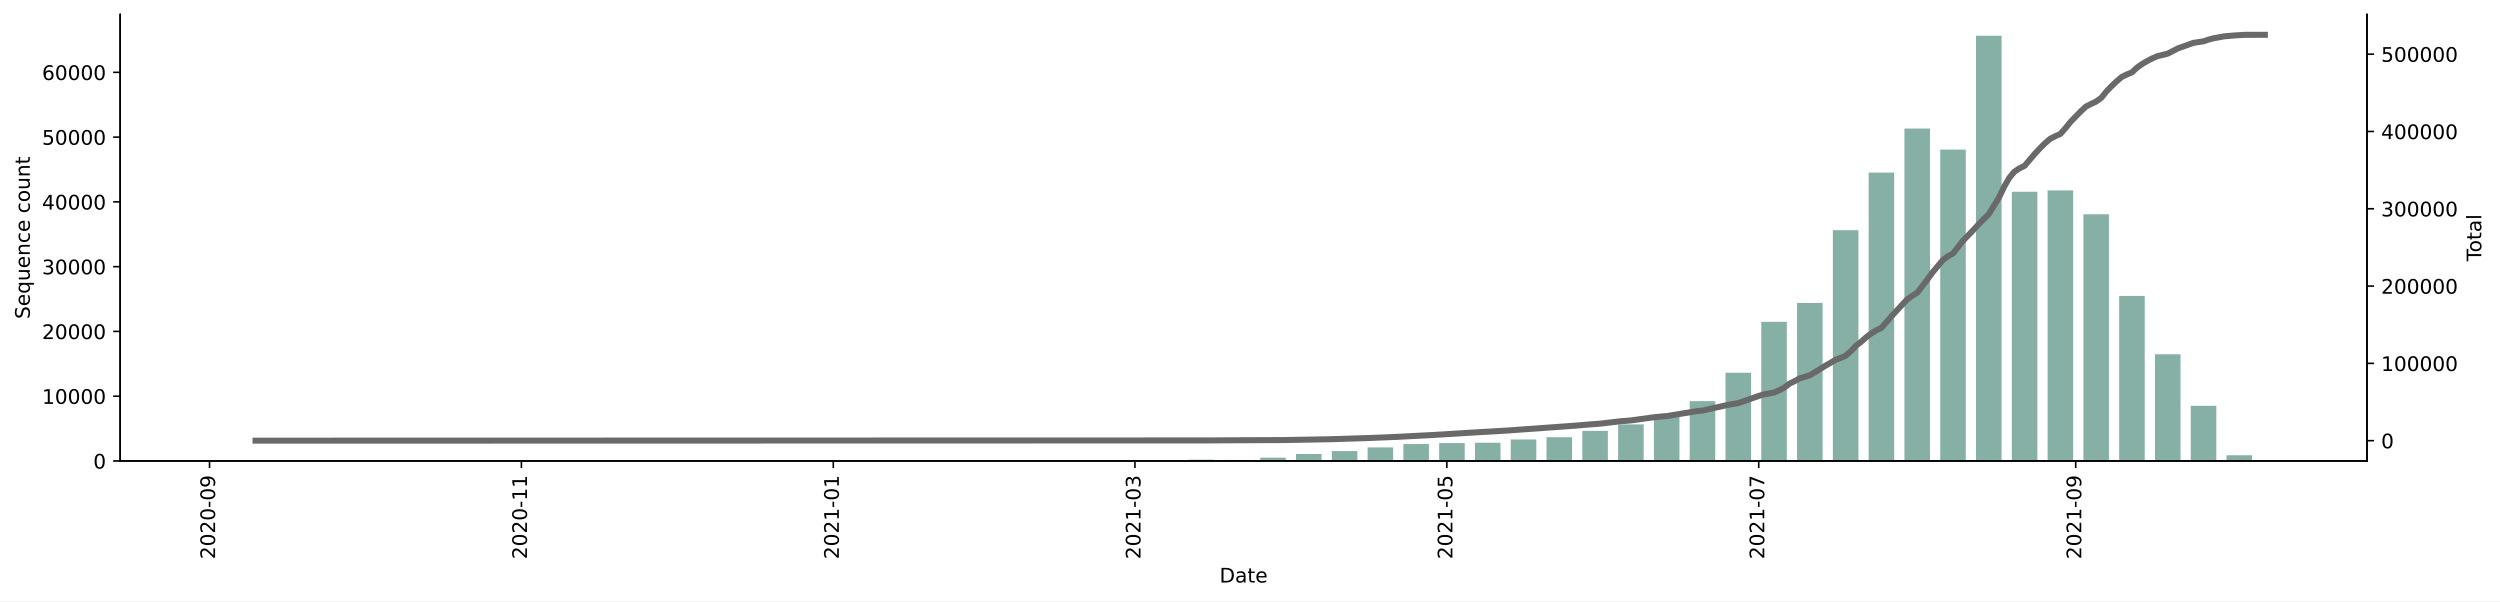
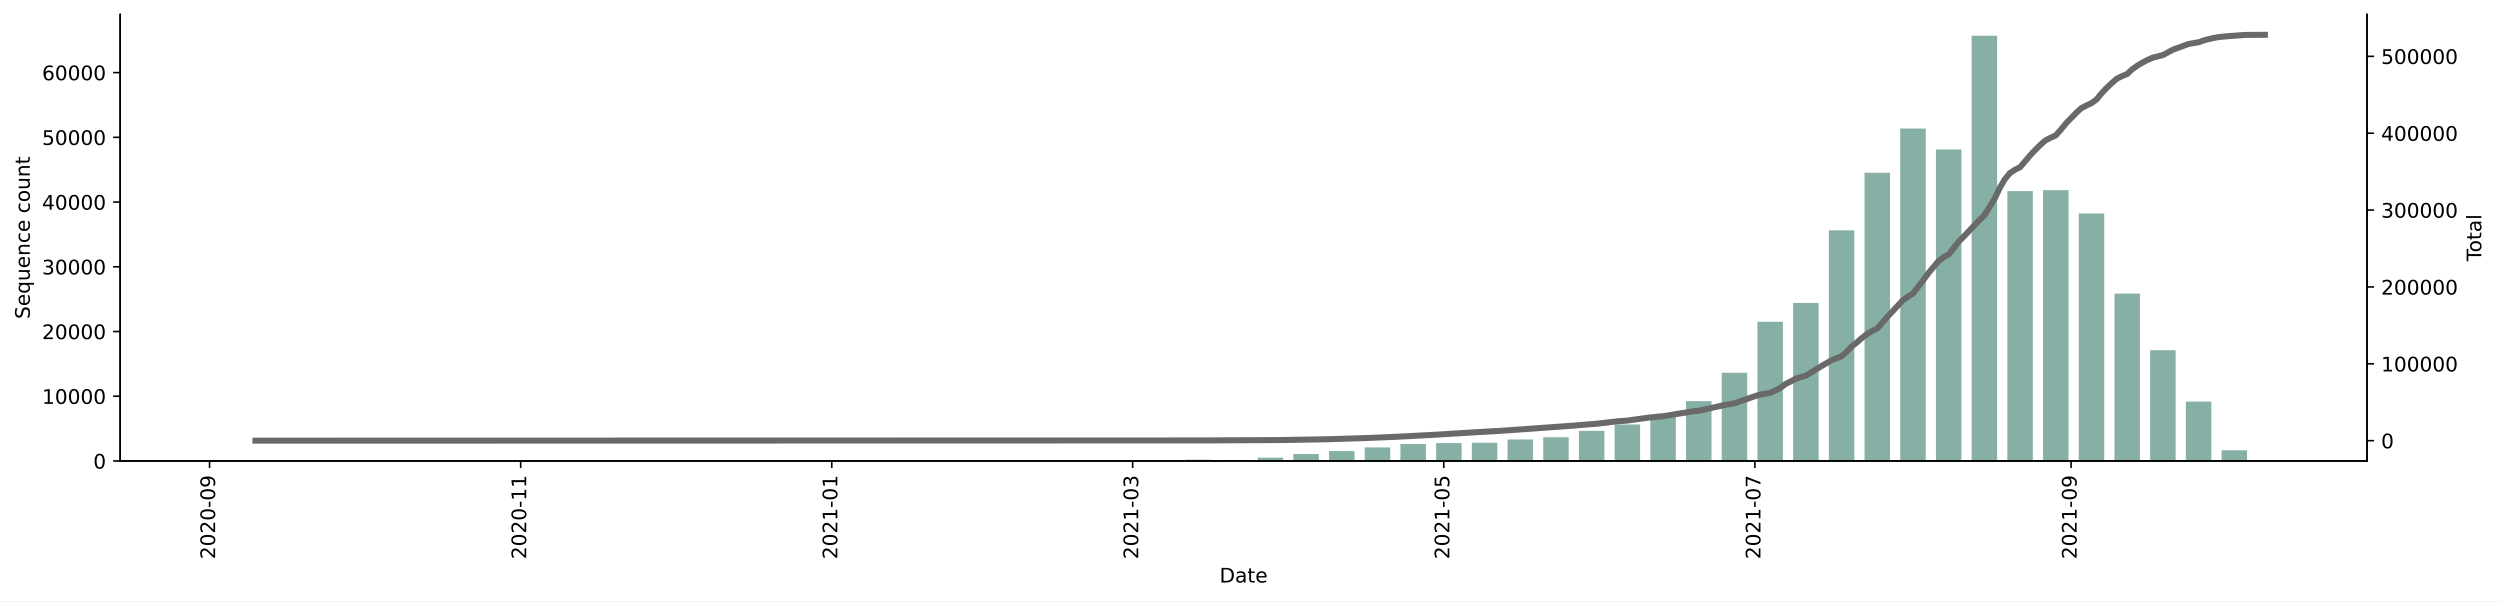
<svg xmlns="http://www.w3.org/2000/svg" xmlns:xlink="http://www.w3.org/1999/xlink" height="298.621pt" version="1.1" viewBox="0 0 1241.744 298.621" width="1241.744pt">
  <defs>
    <style type="text/css">*{stroke-linecap:butt;stroke-linejoin:round;}</style>
  </defs>
  <g id="figure_1">
    <g id="patch_1">
      <path d="M 0 298.621  L 1241.744 298.621  L 1241.744 0  L 0 0  z " style="fill:#ffffff;" />
    </g>
    <g id="axes_1">
      <g id="patch_2">
        <path d="M 59.691 228.96  L 1175.691 228.96  L 1175.691 7.2  L 59.691 7.2  z " style="fill:#ffffff;" />
      </g>
      <g id="patch_3">
-         <path clip-path="url(#p80021043e3)" d="M 110.418 228.96  L 123.116 228.96  L 123.116 228.957  L 110.418 228.957  z " style="fill:#86b0a6;" />
+         <path clip-path="url(#p845ebe0aee)" d="M 110.418 228.96  L 123.084 228.96  L 123.084 228.957  L 110.418 228.957  z " style="fill:#86b0a6;" />
      </g>
      <g id="patch_4">
-         <path clip-path="url(#p80021043e3)" d="M 145.971 228.96  L 158.669 228.96  L 158.669 228.957  L 145.971 228.957  z " style="fill:#86b0a6;" />
+         <path clip-path="url(#p845ebe0aee)" d="M 145.883 228.96  L 158.549 228.96  L 158.549 228.957  L 145.883 228.957  z " style="fill:#86b0a6;" />
      </g>
      <g id="patch_5">
-         <path clip-path="url(#p80021043e3)" d="M 234.855 228.96  L 247.553 228.96  L 247.553 228.957  L 234.855 228.957  z " style="fill:#86b0a6;" />
+         <path clip-path="url(#p845ebe0aee)" d="M 234.545 228.96  L 247.211 228.96  L 247.211 228.957  L 234.545 228.957  z " style="fill:#86b0a6;" />
      </g>
      <g id="patch_6">
-         <path clip-path="url(#p80021043e3)" d="M 252.632 228.96  L 265.33 228.96  L 265.33 228.957  L 252.632 228.957  z " style="fill:#86b0a6;" />
+         <path clip-path="url(#p845ebe0aee)" d="M 252.277 228.96  L 264.943 228.96  L 264.943 228.957  L 252.277 228.957  z " style="fill:#86b0a6;" />
      </g>
      <g id="patch_7">
-         <path clip-path="url(#p80021043e3)" d="M 288.186 228.96  L 300.883 228.96  L 300.883 228.957  L 288.186 228.957  z " style="fill:#86b0a6;" />
+         <path clip-path="url(#p845ebe0aee)" d="M 287.742 228.96  L 300.408 228.96  L 300.408 228.957  L 287.742 228.957  z " style="fill:#86b0a6;" />
      </g>
      <g id="patch_8">
-         <path clip-path="url(#p80021043e3)" d="M 323.739 228.96  L 336.437 228.96  L 336.437 228.957  L 323.739 228.957  z " style="fill:#86b0a6;" />
+         <path clip-path="url(#p845ebe0aee)" d="M 323.206 228.96  L 335.872 228.96  L 335.872 228.957  L 323.206 228.957  z " style="fill:#86b0a6;" />
      </g>
      <g id="patch_9">
-         <path clip-path="url(#p80021043e3)" d="M 341.516 228.96  L 354.214 228.96  L 354.214 228.954  L 341.516 228.954  z " style="fill:#86b0a6;" />
+         <path clip-path="url(#p845ebe0aee)" d="M 340.939 228.96  L 353.605 228.96  L 353.605 228.954  L 340.939 228.954  z " style="fill:#86b0a6;" />
      </g>
      <g id="patch_10">
-         <path clip-path="url(#p80021043e3)" d="M 359.293 228.96  L 371.99 228.96  L 371.99 228.957  L 359.293 228.957  z " style="fill:#86b0a6;" />
+         <path clip-path="url(#p845ebe0aee)" d="M 358.671 228.96  L 371.337 228.96  L 371.337 228.957  L 358.671 228.957  z " style="fill:#86b0a6;" />
      </g>
      <g id="patch_11">
-         <path clip-path="url(#p80021043e3)" d="M 377.069 228.96  L 389.767 228.96  L 389.767 228.957  L 377.069 228.957  z " style="fill:#86b0a6;" />
+         <path clip-path="url(#p845ebe0aee)" d="M 376.404 228.96  L 389.07 228.96  L 389.07 228.957  L 376.404 228.957  z " style="fill:#86b0a6;" />
      </g>
      <g id="patch_12">
-         <path clip-path="url(#p80021043e3)" d="M 412.623 228.96  L 425.321 228.96  L 425.321 228.847  L 412.623 228.847  z " style="fill:#86b0a6;" />
+         <path clip-path="url(#p845ebe0aee)" d="M 411.868 228.96  L 424.534 228.96  L 424.534 228.851  L 411.868 228.851  z " style="fill:#86b0a6;" />
      </g>
      <g id="patch_13">
-         <path clip-path="url(#p80021043e3)" d="M 430.4 228.96  L 443.097 228.96  L 443.097 228.957  L 430.4 228.957  z " style="fill:#86b0a6;" />
+         <path clip-path="url(#p845ebe0aee)" d="M 429.601 228.96  L 442.267 228.96  L 442.267 228.957  L 429.601 228.957  z " style="fill:#86b0a6;" />
      </g>
      <g id="patch_14">
-         <path clip-path="url(#p80021043e3)" d="M 448.176 228.96  L 460.874 228.96  L 460.874 228.957  L 448.176 228.957  z " style="fill:#86b0a6;" />
+         <path clip-path="url(#p845ebe0aee)" d="M 447.333 228.96  L 459.999 228.96  L 459.999 228.957  L 447.333 228.957  z " style="fill:#86b0a6;" />
      </g>
      <g id="patch_15">
-         <path clip-path="url(#p80021043e3)" d="M 465.953 228.96  L 478.651 228.96  L 478.651 228.937  L 465.953 228.937  z " style="fill:#86b0a6;" />
+         <path clip-path="url(#p845ebe0aee)" d="M 465.065 228.96  L 477.731 228.96  L 477.731 228.937  L 465.065 228.937  z " style="fill:#86b0a6;" />
      </g>
      <g id="patch_16">
-         <path clip-path="url(#p80021043e3)" d="M 483.73 228.96  L 496.428 228.96  L 496.428 228.886  L 483.73 228.886  z " style="fill:#86b0a6;" />
+         <path clip-path="url(#p845ebe0aee)" d="M 482.798 228.96  L 495.464 228.96  L 495.464 228.886  L 482.798 228.886  z " style="fill:#86b0a6;" />
      </g>
      <g id="patch_17">
-         <path clip-path="url(#p80021043e3)" d="M 501.507 228.96  L 514.204 228.96  L 514.204 228.806  L 501.507 228.806  z " style="fill:#86b0a6;" />
+         <path clip-path="url(#p845ebe0aee)" d="M 500.53 228.96  L 513.196 228.96  L 513.196 228.809  L 500.53 228.809  z " style="fill:#86b0a6;" />
      </g>
      <g id="patch_18">
-         <path clip-path="url(#p80021043e3)" d="M 519.284 228.96  L 531.981 228.96  L 531.981 228.957  L 519.284 228.957  z " style="fill:#86b0a6;" />
+         <path clip-path="url(#p845ebe0aee)" d="M 518.263 228.96  L 530.929 228.96  L 530.929 228.957  L 518.263 228.957  z " style="fill:#86b0a6;" />
      </g>
      <g id="patch_19">
-         <path clip-path="url(#p80021043e3)" d="M 537.06 228.96  L 549.758 228.96  L 549.758 228.941  L 537.06 228.941  z " style="fill:#86b0a6;" />
+         <path clip-path="url(#p845ebe0aee)" d="M 535.995 228.96  L 548.661 228.96  L 548.661 228.941  L 535.995 228.941  z " style="fill:#86b0a6;" />
      </g>
      <g id="patch_20">
-         <path clip-path="url(#p80021043e3)" d="M 554.837 228.96  L 567.535 228.96  L 567.535 228.828  L 554.837 228.828  z " style="fill:#86b0a6;" />
+         <path clip-path="url(#p845ebe0aee)" d="M 553.727 228.96  L 566.393 228.96  L 566.393 228.828  L 553.727 228.828  z " style="fill:#86b0a6;" />
      </g>
      <g id="patch_21">
-         <path clip-path="url(#p80021043e3)" d="M 572.614 228.96  L 585.312 228.96  L 585.312 228.625  L 572.614 228.625  z " style="fill:#86b0a6;" />
+         <path clip-path="url(#p845ebe0aee)" d="M 571.46 228.96  L 584.126 228.96  L 584.126 228.638  L 571.46 228.638  z " style="fill:#86b0a6;" />
      </g>
      <g id="patch_22">
-         <path clip-path="url(#p80021043e3)" d="M 590.391 228.96  L 603.088 228.96  L 603.088 228.32  L 590.391 228.32  z " style="fill:#86b0a6;" />
+         <path clip-path="url(#p845ebe0aee)" d="M 589.192 228.96  L 601.858 228.96  L 601.858 228.32  L 589.192 228.32  z " style="fill:#86b0a6;" />
      </g>
      <g id="patch_23">
-         <path clip-path="url(#p80021043e3)" d="M 608.167 228.96  L 620.865 228.96  L 620.865 228.439  L 608.167 228.439  z " style="fill:#86b0a6;" />
+         <path clip-path="url(#p845ebe0aee)" d="M 606.925 228.96  L 619.591 228.96  L 619.591 228.439  L 606.925 228.439  z " style="fill:#86b0a6;" />
      </g>
      <g id="patch_24">
-         <path clip-path="url(#p80021043e3)" d="M 625.944 228.96  L 638.642 228.96  L 638.642 227.339  L 625.944 227.339  z " style="fill:#86b0a6;" />
+         <path clip-path="url(#p845ebe0aee)" d="M 624.657 228.96  L 637.323 228.96  L 637.323 227.336  L 624.657 227.336  z " style="fill:#86b0a6;" />
      </g>
      <g id="patch_25">
-         <path clip-path="url(#p80021043e3)" d="M 643.721 228.96  L 656.419 228.96  L 656.419 225.505  L 643.721 225.505  z " style="fill:#86b0a6;" />
+         <path clip-path="url(#p845ebe0aee)" d="M 642.389 228.96  L 655.055 228.96  L 655.055 225.52  L 642.389 225.52  z " style="fill:#86b0a6;" />
      </g>
      <g id="patch_26">
-         <path clip-path="url(#p80021043e3)" d="M 661.498 228.96  L 674.195 228.96  L 674.195 224.035  L 661.498 224.035  z " style="fill:#86b0a6;" />
+         <path clip-path="url(#p845ebe0aee)" d="M 660.122 228.96  L 672.788 228.96  L 672.788 224.028  L 660.122 224.028  z " style="fill:#86b0a6;" />
      </g>
      <g id="patch_27">
-         <path clip-path="url(#p80021043e3)" d="M 679.274 228.96  L 691.972 228.96  L 691.972 222.23  L 679.274 222.23  z " style="fill:#86b0a6;" />
+         <path clip-path="url(#p845ebe0aee)" d="M 677.854 228.96  L 690.52 228.96  L 690.52 222.234  L 677.854 222.234  z " style="fill:#86b0a6;" />
      </g>
      <g id="patch_28">
-         <path clip-path="url(#p80021043e3)" d="M 697.051 228.96  L 709.749 228.96  L 709.749 220.557  L 697.051 220.557  z " style="fill:#86b0a6;" />
+         <path clip-path="url(#p845ebe0aee)" d="M 695.586 228.96  L 708.252 228.96  L 708.252 220.562  L 695.586 220.562  z " style="fill:#86b0a6;" />
      </g>
      <g id="patch_29">
-         <path clip-path="url(#p80021043e3)" d="M 714.828 228.96  L 727.526 228.96  L 727.526 220.058  L 714.828 220.058  z " style="fill:#86b0a6;" />
+         <path clip-path="url(#p845ebe0aee)" d="M 713.319 228.96  L 725.985 228.96  L 725.985 220.077  L 713.319 220.077  z " style="fill:#86b0a6;" />
      </g>
      <g id="patch_30">
-         <path clip-path="url(#p80021043e3)" d="M 732.605 228.96  L 745.302 228.96  L 745.302 219.901  L 732.605 219.901  z " style="fill:#86b0a6;" />
+         <path clip-path="url(#p845ebe0aee)" d="M 731.051 228.96  L 743.717 228.96  L 743.717 219.903  L 731.051 219.903  z " style="fill:#86b0a6;" />
      </g>
      <g id="patch_31">
-         <path clip-path="url(#p80021043e3)" d="M 750.381 228.96  L 763.079 228.96  L 763.079 218.266  L 750.381 218.266  z " style="fill:#86b0a6;" />
+         <path clip-path="url(#p845ebe0aee)" d="M 748.784 228.96  L 761.45 228.96  L 761.45 218.273  L 748.784 218.273  z " style="fill:#86b0a6;" />
      </g>
      <g id="patch_32">
-         <path clip-path="url(#p80021043e3)" d="M 768.158 228.96  L 780.856 228.96  L 780.856 217.169  L 768.158 217.169  z " style="fill:#86b0a6;" />
+         <path clip-path="url(#p845ebe0aee)" d="M 766.516 228.96  L 779.182 228.96  L 779.182 217.177  L 766.516 217.177  z " style="fill:#86b0a6;" />
      </g>
      <g id="patch_33">
-         <path clip-path="url(#p80021043e3)" d="M 785.935 228.96  L 798.633 228.96  L 798.633 214.017  L 785.935 214.017  z " style="fill:#86b0a6;" />
+         <path clip-path="url(#p845ebe0aee)" d="M 784.248 228.96  L 796.914 228.96  L 796.914 214.026  L 784.248 214.026  z " style="fill:#86b0a6;" />
      </g>
      <g id="patch_34">
-         <path clip-path="url(#p80021043e3)" d="M 803.712 228.96  L 816.409 228.96  L 816.409 210.803  L 803.712 210.803  z " style="fill:#86b0a6;" />
+         <path clip-path="url(#p845ebe0aee)" d="M 801.981 228.96  L 814.647 228.96  L 814.647 210.824  L 801.981 210.824  z " style="fill:#86b0a6;" />
      </g>
      <g id="patch_35">
-         <path clip-path="url(#p80021043e3)" d="M 821.489 228.96  L 834.186 228.96  L 834.186 206.36  L 821.489 206.36  z " style="fill:#86b0a6;" />
+         <path clip-path="url(#p845ebe0aee)" d="M 819.713 228.96  L 832.379 228.96  L 832.379 206.371  L 819.713 206.371  z " style="fill:#86b0a6;" />
      </g>
      <g id="patch_36">
-         <path clip-path="url(#p80021043e3)" d="M 839.265 228.96  L 851.963 228.96  L 851.963 199.241  L 839.265 199.241  z " style="fill:#86b0a6;" />
+         <path clip-path="url(#p845ebe0aee)" d="M 837.445 228.96  L 850.111 228.96  L 850.111 199.253  L 837.445 199.253  z " style="fill:#86b0a6;" />
      </g>
      <g id="patch_37">
-         <path clip-path="url(#p80021043e3)" d="M 857.042 228.96  L 869.74 228.96  L 869.74 185.121  L 857.042 185.121  z " style="fill:#86b0a6;" />
+         <path clip-path="url(#p845ebe0aee)" d="M 855.178 228.96  L 867.844 228.96  L 867.844 185.129  L 855.178 185.129  z " style="fill:#86b0a6;" />
      </g>
      <g id="patch_38">
-         <path clip-path="url(#p80021043e3)" d="M 874.819 228.96  L 887.517 228.96  L 887.517 159.825  L 874.819 159.825  z " style="fill:#86b0a6;" />
+         <path clip-path="url(#p845ebe0aee)" d="M 872.91 228.96  L 885.576 228.96  L 885.576 159.843  L 872.91 159.843  z " style="fill:#86b0a6;" />
      </g>
      <g id="patch_39">
-         <path clip-path="url(#p80021043e3)" d="M 892.596 228.96  L 905.293 228.96  L 905.293 150.457  L 892.596 150.457  z " style="fill:#86b0a6;" />
+         <path clip-path="url(#p845ebe0aee)" d="M 890.643 228.96  L 903.309 228.96  L 903.309 150.471  L 890.643 150.471  z " style="fill:#86b0a6;" />
      </g>
      <g id="patch_40">
-         <path clip-path="url(#p80021043e3)" d="M 910.372 228.96  L 923.07 228.96  L 923.07 114.355  L 910.372 114.355  z " style="fill:#86b0a6;" />
+         <path clip-path="url(#p845ebe0aee)" d="M 908.375 228.96  L 921.041 228.96  L 921.041 114.417  L 908.375 114.417  z " style="fill:#86b0a6;" />
      </g>
      <g id="patch_41">
-         <path clip-path="url(#p80021043e3)" d="M 928.149 228.96  L 940.847 228.96  L 940.847 85.74  L 928.149 85.74  z " style="fill:#86b0a6;" />
+         <path clip-path="url(#p845ebe0aee)" d="M 926.107 228.96  L 938.773 228.96  L 938.773 85.784  L 926.107 85.784  z " style="fill:#86b0a6;" />
      </g>
      <g id="patch_42">
-         <path clip-path="url(#p80021043e3)" d="M 945.926 228.96  L 958.624 228.96  L 958.624 63.841  L 945.926 63.841  z " style="fill:#86b0a6;" />
+         <path clip-path="url(#p845ebe0aee)" d="M 943.84 228.96  L 956.506 228.96  L 956.506 63.838  L 943.84 63.838  z " style="fill:#86b0a6;" />
      </g>
      <g id="patch_43">
-         <path clip-path="url(#p80021043e3)" d="M 963.703 228.96  L 976.4 228.96  L 976.4 74.313  L 963.703 74.313  z " style="fill:#86b0a6;" />
+         <path clip-path="url(#p845ebe0aee)" d="M 961.572 228.96  L 974.238 228.96  L 974.238 74.232  L 961.572 74.232  z " style="fill:#86b0a6;" />
      </g>
      <g id="patch_44">
-         <path clip-path="url(#p80021043e3)" d="M 981.479 228.96  L 994.177 228.96  L 994.177 17.76  L 981.479 17.76  z " style="fill:#86b0a6;" />
+         <path clip-path="url(#p845ebe0aee)" d="M 979.305 228.96  L 991.971 228.96  L 991.971 17.76  L 979.305 17.76  z " style="fill:#86b0a6;" />
      </g>
      <g id="patch_45">
-         <path clip-path="url(#p80021043e3)" d="M 999.256 228.96  L 1011.954 228.96  L 1011.954 95.236  L 999.256 95.236  z " style="fill:#86b0a6;" />
+         <path clip-path="url(#p845ebe0aee)" d="M 997.037 228.96  L 1009.703 228.96  L 1009.703 94.912  L 997.037 94.912  z " style="fill:#86b0a6;" />
      </g>
      <g id="patch_46">
-         <path clip-path="url(#p80021043e3)" d="M 1017.033 228.96  L 1029.731 228.96  L 1029.731 94.567  L 1017.033 94.567  z " style="fill:#86b0a6;" />
+         <path clip-path="url(#p845ebe0aee)" d="M 1014.769 228.96  L 1027.435 228.96  L 1027.435 94.433  L 1014.769 94.433  z " style="fill:#86b0a6;" />
      </g>
      <g id="patch_47">
-         <path clip-path="url(#p80021043e3)" d="M 1034.81 228.96  L 1047.507 228.96  L 1047.507 106.435  L 1034.81 106.435  z " style="fill:#86b0a6;" />
+         <path clip-path="url(#p845ebe0aee)" d="M 1032.502 228.96  L 1045.168 228.96  L 1045.168 106.036  L 1032.502 106.036  z " style="fill:#86b0a6;" />
      </g>
      <g id="patch_48">
-         <path clip-path="url(#p80021043e3)" d="M 1052.587 228.96  L 1065.284 228.96  L 1065.284 146.999  L 1052.587 146.999  z " style="fill:#86b0a6;" />
+         <path clip-path="url(#p845ebe0aee)" d="M 1050.234 228.96  L 1062.9 228.96  L 1062.9 145.828  L 1050.234 145.828  z " style="fill:#86b0a6;" />
      </g>
      <g id="patch_49">
-         <path clip-path="url(#p80021043e3)" d="M 1070.363 228.96  L 1083.061 228.96  L 1083.061 175.949  L 1070.363 175.949  z " style="fill:#86b0a6;" />
+         <path clip-path="url(#p845ebe0aee)" d="M 1067.966 228.96  L 1080.632 228.96  L 1080.632 173.957  L 1067.966 173.957  z " style="fill:#86b0a6;" />
      </g>
      <g id="patch_50">
-         <path clip-path="url(#p80021043e3)" d="M 1088.14 228.96  L 1100.838 228.96  L 1100.838 201.554  L 1088.14 201.554  z " style="fill:#86b0a6;" />
+         <path clip-path="url(#p845ebe0aee)" d="M 1085.699 228.96  L 1098.365 228.96  L 1098.365 199.491  L 1085.699 199.491  z " style="fill:#86b0a6;" />
      </g>
      <g id="patch_51">
-         <path clip-path="url(#p80021043e3)" d="M 1105.917 228.96  L 1118.615 228.96  L 1118.615 226.145  L 1105.917 226.145  z " style="fill:#86b0a6;" />
+         <path clip-path="url(#p845ebe0aee)" d="M 1103.431 228.96  L 1116.097 228.96  L 1116.097 223.671  L 1103.431 223.671  z " style="fill:#86b0a6;" />
      </g>
      <g id="matplotlib.axis_1">
        <g id="xtick_1">
          <g id="line2d_1">
            <defs>
-               <path d="M 0 0  L 0 3.5  " id="mb8e921b5cb" style="stroke:#000000;stroke-width:0.8;" />
+               <path d="M 0 0  L 0 3.5  " id="mb8e0cae646" style="stroke:#000000;stroke-width:0.8;" />
            </defs>
            <g>
-               <use style="stroke:#000000;stroke-width:0.8;" x="104.069" xlink:href="#mb8e921b5cb" y="228.96" />
+               <use style="stroke:#000000;stroke-width:0.8;" x="104.085" xlink:href="#mb8e0cae646" y="228.96" />
            </g>
          </g>
          <g id="text_1">
-             <g transform="translate(106.8284 277.7428)rotate(-90)scale(0.1 -0.1)">
+             <g transform="translate(106.8443 277.7428)rotate(-90)scale(0.1 -0.1)">
              <defs>
                <path d="M 1228 531  L 3431 531  L 3431 0  L 469 0  L 469 531  Q 828 903 1448 1529  Q 2069 2156 2228 2338  Q 2531 2678 2651 2914  Q 2772 3150 2772 3378  Q 2772 3750 2511 3984  Q 2250 4219 1831 4219  Q 1534 4219 1204 4116  Q 875 4013 500 3803  L 500 4441  Q 881 4594 1212 4672  Q 1544 4750 1819 4750  Q 2544 4750 2975 4387  Q 3406 4025 3406 3419  Q 3406 3131 3298 2873  Q 3191 2616 2906 2266  Q 2828 2175 2409 1742  Q 1991 1309 1228 531  z " id="DejaVuSans-32" transform="scale(0.015625)" />
                <path d="M 2034 4250  Q 1547 4250 1301 3770  Q 1056 3291 1056 2328  Q 1056 1369 1301 889  Q 1547 409 2034 409  Q 2525 409 2770 889  Q 3016 1369 3016 2328  Q 3016 3291 2770 3770  Q 2525 4250 2034 4250  z M 2034 4750  Q 2819 4750 3233 4129  Q 3647 3509 3647 2328  Q 3647 1150 3233 529  Q 2819 -91 2034 -91  Q 1250 -91 836 529  Q 422 1150 422 2328  Q 422 3509 836 4129  Q 1250 4750 2034 4750  z " id="DejaVuSans-30" transform="scale(0.015625)" />
                <path d="M 313 2009  L 1997 2009  L 1997 1497  L 313 1497  L 313 2009  z " id="DejaVuSans-2d" transform="scale(0.015625)" />
                <path d="M 703 97  L 703 672  Q 941 559 1184 500  Q 1428 441 1663 441  Q 2288 441 2617 861  Q 2947 1281 2994 2138  Q 2813 1869 2534 1725  Q 2256 1581 1919 1581  Q 1219 1581 811 2004  Q 403 2428 403 3163  Q 403 3881 828 4315  Q 1253 4750 1959 4750  Q 2769 4750 3195 4129  Q 3622 3509 3622 2328  Q 3622 1225 3098 567  Q 2575 -91 1691 -91  Q 1453 -91 1209 -44  Q 966 3 703 97  z M 1959 2075  Q 2384 2075 2632 2365  Q 2881 2656 2881 3163  Q 2881 3666 2632 3958  Q 2384 4250 1959 4250  Q 1534 4250 1286 3958  Q 1038 3666 1038 3163  Q 1038 2656 1286 2365  Q 1534 2075 1959 2075  z " id="DejaVuSans-39" transform="scale(0.015625)" />
              </defs>
              <use xlink:href="#DejaVuSans-32" />
              <use x="63.623" xlink:href="#DejaVuSans-30" />
              <use x="127.246" xlink:href="#DejaVuSans-32" />
              <use x="190.869" xlink:href="#DejaVuSans-30" />
              <use x="254.492" xlink:href="#DejaVuSans-2d" />
              <use x="290.576" xlink:href="#DejaVuSans-30" />
              <use x="354.199" xlink:href="#DejaVuSans-39" />
            </g>
          </g>
        </g>
        <g id="xtick_2">
          <g id="line2d_2">
            <g>
-               <use style="stroke:#000000;stroke-width:0.8;" x="258.981" xlink:href="#mb8e921b5cb" y="228.96" />
+               <use style="stroke:#000000;stroke-width:0.8;" x="258.61" xlink:href="#mb8e0cae646" y="228.96" />
            </g>
          </g>
          <g id="text_2">
-             <g transform="translate(261.7402 277.7428)rotate(-90)scale(0.1 -0.1)">
+             <g transform="translate(261.3693 277.7428)rotate(-90)scale(0.1 -0.1)">
              <defs>
                <path d="M 794 531  L 1825 531  L 1825 4091  L 703 3866  L 703 4441  L 1819 4666  L 2450 4666  L 2450 531  L 3481 531  L 3481 0  L 794 0  L 794 531  z " id="DejaVuSans-31" transform="scale(0.015625)" />
              </defs>
              <use xlink:href="#DejaVuSans-32" />
              <use x="63.623" xlink:href="#DejaVuSans-30" />
              <use x="127.246" xlink:href="#DejaVuSans-32" />
              <use x="190.869" xlink:href="#DejaVuSans-30" />
              <use x="254.492" xlink:href="#DejaVuSans-2d" />
              <use x="290.576" xlink:href="#DejaVuSans-31" />
              <use x="354.199" xlink:href="#DejaVuSans-31" />
            </g>
          </g>
        </g>
        <g id="xtick_3">
          <g id="line2d_3">
            <g>
-               <use style="stroke:#000000;stroke-width:0.8;" x="413.893" xlink:href="#mb8e921b5cb" y="228.96" />
+               <use style="stroke:#000000;stroke-width:0.8;" x="413.135" xlink:href="#mb8e0cae646" y="228.96" />
            </g>
          </g>
          <g id="text_3">
-             <g transform="translate(416.6521 277.7428)rotate(-90)scale(0.1 -0.1)">
+             <g transform="translate(415.8943 277.7428)rotate(-90)scale(0.1 -0.1)">
              <use xlink:href="#DejaVuSans-32" />
              <use x="63.623" xlink:href="#DejaVuSans-30" />
              <use x="127.246" xlink:href="#DejaVuSans-32" />
              <use x="190.869" xlink:href="#DejaVuSans-31" />
              <use x="254.492" xlink:href="#DejaVuSans-2d" />
              <use x="290.576" xlink:href="#DejaVuSans-30" />
              <use x="354.199" xlink:href="#DejaVuSans-31" />
            </g>
          </g>
        </g>
        <g id="xtick_4">
          <g id="line2d_4">
            <g>
-               <use style="stroke:#000000;stroke-width:0.8;" x="563.725" xlink:href="#mb8e921b5cb" y="228.96" />
+               <use style="stroke:#000000;stroke-width:0.8;" x="562.594" xlink:href="#mb8e0cae646" y="228.96" />
            </g>
          </g>
          <g id="text_4">
-             <g transform="translate(566.4848 277.7428)rotate(-90)scale(0.1 -0.1)">
+             <g transform="translate(565.353 277.7428)rotate(-90)scale(0.1 -0.1)">
              <defs>
                <path d="M 2597 2516  Q 3050 2419 3304 2112  Q 3559 1806 3559 1356  Q 3559 666 3084 287  Q 2609 -91 1734 -91  Q 1441 -91 1130 -33  Q 819 25 488 141  L 488 750  Q 750 597 1062 519  Q 1375 441 1716 441  Q 2309 441 2620 675  Q 2931 909 2931 1356  Q 2931 1769 2642 2001  Q 2353 2234 1838 2234  L 1294 2234  L 1294 2753  L 1863 2753  Q 2328 2753 2575 2939  Q 2822 3125 2822 3475  Q 2822 3834 2567 4026  Q 2313 4219 1838 4219  Q 1578 4219 1281 4162  Q 984 4106 628 3988  L 628 4550  Q 988 4650 1302 4700  Q 1616 4750 1894 4750  Q 2613 4750 3031 4423  Q 3450 4097 3450 3541  Q 3450 3153 3228 2886  Q 3006 2619 2597 2516  z " id="DejaVuSans-33" transform="scale(0.015625)" />
              </defs>
              <use xlink:href="#DejaVuSans-32" />
              <use x="63.623" xlink:href="#DejaVuSans-30" />
              <use x="127.246" xlink:href="#DejaVuSans-32" />
              <use x="190.869" xlink:href="#DejaVuSans-31" />
              <use x="254.492" xlink:href="#DejaVuSans-2d" />
              <use x="290.576" xlink:href="#DejaVuSans-30" />
              <use x="354.199" xlink:href="#DejaVuSans-33" />
            </g>
          </g>
        </g>
        <g id="xtick_5">
          <g id="line2d_5">
            <g>
-               <use style="stroke:#000000;stroke-width:0.8;" x="718.637" xlink:href="#mb8e921b5cb" y="228.96" />
+               <use style="stroke:#000000;stroke-width:0.8;" x="717.119" xlink:href="#mb8e0cae646" y="228.96" />
            </g>
          </g>
          <g id="text_5">
-             <g transform="translate(721.3966 277.7428)rotate(-90)scale(0.1 -0.1)">
+             <g transform="translate(719.878 277.7428)rotate(-90)scale(0.1 -0.1)">
              <defs>
                <path d="M 691 4666  L 3169 4666  L 3169 4134  L 1269 4134  L 1269 2991  Q 1406 3038 1543 3061  Q 1681 3084 1819 3084  Q 2600 3084 3056 2656  Q 3513 2228 3513 1497  Q 3513 744 3044 326  Q 2575 -91 1722 -91  Q 1428 -91 1123 -41  Q 819 9 494 109  L 494 744  Q 775 591 1075 516  Q 1375 441 1709 441  Q 2250 441 2565 725  Q 2881 1009 2881 1497  Q 2881 1984 2565 2268  Q 2250 2553 1709 2553  Q 1456 2553 1204 2497  Q 953 2441 691 2322  L 691 4666  z " id="DejaVuSans-35" transform="scale(0.015625)" />
              </defs>
              <use xlink:href="#DejaVuSans-32" />
              <use x="63.623" xlink:href="#DejaVuSans-30" />
              <use x="127.246" xlink:href="#DejaVuSans-32" />
              <use x="190.869" xlink:href="#DejaVuSans-31" />
              <use x="254.492" xlink:href="#DejaVuSans-2d" />
              <use x="290.576" xlink:href="#DejaVuSans-30" />
              <use x="354.199" xlink:href="#DejaVuSans-35" />
            </g>
          </g>
        </g>
        <g id="xtick_6">
          <g id="line2d_6">
            <g>
-               <use style="stroke:#000000;stroke-width:0.8;" x="873.549" xlink:href="#mb8e921b5cb" y="228.96" />
+               <use style="stroke:#000000;stroke-width:0.8;" x="871.644" xlink:href="#mb8e0cae646" y="228.96" />
            </g>
          </g>
          <g id="text_6">
-             <g transform="translate(876.3085 277.7428)rotate(-90)scale(0.1 -0.1)">
+             <g transform="translate(874.403 277.7428)rotate(-90)scale(0.1 -0.1)">
              <defs>
                <path d="M 525 4666  L 3525 4666  L 3525 4397  L 1831 0  L 1172 0  L 2766 4134  L 525 4134  L 525 4666  z " id="DejaVuSans-37" transform="scale(0.015625)" />
              </defs>
              <use xlink:href="#DejaVuSans-32" />
              <use x="63.623" xlink:href="#DejaVuSans-30" />
              <use x="127.246" xlink:href="#DejaVuSans-32" />
              <use x="190.869" xlink:href="#DejaVuSans-31" />
              <use x="254.492" xlink:href="#DejaVuSans-2d" />
              <use x="290.576" xlink:href="#DejaVuSans-30" />
              <use x="354.199" xlink:href="#DejaVuSans-37" />
            </g>
          </g>
        </g>
        <g id="xtick_7">
          <g id="line2d_7">
            <g>
-               <use style="stroke:#000000;stroke-width:0.8;" x="1031" xlink:href="#mb8e921b5cb" y="228.96" />
+               <use style="stroke:#000000;stroke-width:0.8;" x="1028.702" xlink:href="#mb8e0cae646" y="228.96" />
            </g>
          </g>
          <g id="text_7">
-             <g transform="translate(1033.76 277.7428)rotate(-90)scale(0.1 -0.1)">
+             <g transform="translate(1031.461 277.7428)rotate(-90)scale(0.1 -0.1)">
              <use xlink:href="#DejaVuSans-32" />
              <use x="63.623" xlink:href="#DejaVuSans-30" />
              <use x="127.246" xlink:href="#DejaVuSans-32" />
              <use x="190.869" xlink:href="#DejaVuSans-31" />
              <use x="254.492" xlink:href="#DejaVuSans-2d" />
              <use x="290.576" xlink:href="#DejaVuSans-30" />
              <use x="354.199" xlink:href="#DejaVuSans-39" />
            </g>
          </g>
        </g>
        <g id="text_8">
          <g transform="translate(605.7398 289.3413)scale(0.1 -0.1)">
            <defs>
              <path d="M 1259 4147  L 1259 519  L 2022 519  Q 2988 519 3436 956  Q 3884 1394 3884 2338  Q 3884 3275 3436 3711  Q 2988 4147 2022 4147  L 1259 4147  z M 628 4666  L 1925 4666  Q 3281 4666 3915 4102  Q 4550 3538 4550 2338  Q 4550 1131 3912 565  Q 3275 0 1925 0  L 628 0  L 628 4666  z " id="DejaVuSans-44" transform="scale(0.015625)" />
              <path d="M 2194 1759  Q 1497 1759 1228 1600  Q 959 1441 959 1056  Q 959 750 1161 570  Q 1363 391 1709 391  Q 2188 391 2477 730  Q 2766 1069 2766 1631  L 2766 1759  L 2194 1759  z M 3341 1997  L 3341 0  L 2766 0  L 2766 531  Q 2569 213 2275 61  Q 1981 -91 1556 -91  Q 1019 -91 701 211  Q 384 513 384 1019  Q 384 1609 779 1909  Q 1175 2209 1959 2209  L 2766 2209  L 2766 2266  Q 2766 2663 2505 2880  Q 2244 3097 1772 3097  Q 1472 3097 1187 3025  Q 903 2953 641 2809  L 641 3341  Q 956 3463 1253 3523  Q 1550 3584 1831 3584  Q 2591 3584 2966 3190  Q 3341 2797 3341 1997  z " id="DejaVuSans-61" transform="scale(0.015625)" />
              <path d="M 1172 4494  L 1172 3500  L 2356 3500  L 2356 3053  L 1172 3053  L 1172 1153  Q 1172 725 1289 603  Q 1406 481 1766 481  L 2356 481  L 2356 0  L 1766 0  Q 1100 0 847 248  Q 594 497 594 1153  L 594 3053  L 172 3053  L 172 3500  L 594 3500  L 594 4494  L 1172 4494  z " id="DejaVuSans-74" transform="scale(0.015625)" />
              <path d="M 3597 1894  L 3597 1613  L 953 1613  Q 991 1019 1311 708  Q 1631 397 2203 397  Q 2534 397 2845 478  Q 3156 559 3463 722  L 3463 178  Q 3153 47 2828 -22  Q 2503 -91 2169 -91  Q 1331 -91 842 396  Q 353 884 353 1716  Q 353 2575 817 3079  Q 1281 3584 2069 3584  Q 2775 3584 3186 3129  Q 3597 2675 3597 1894  z M 3022 2063  Q 3016 2534 2758 2815  Q 2500 3097 2075 3097  Q 1594 3097 1305 2825  Q 1016 2553 972 2059  L 3022 2063  z " id="DejaVuSans-65" transform="scale(0.015625)" />
            </defs>
            <use xlink:href="#DejaVuSans-44" />
            <use x="77.002" xlink:href="#DejaVuSans-61" />
            <use x="138.281" xlink:href="#DejaVuSans-74" />
            <use x="177.49" xlink:href="#DejaVuSans-65" />
          </g>
        </g>
      </g>
      <g id="matplotlib.axis_2">
        <g id="ytick_1">
          <g id="line2d_8">
            <defs>
-               <path d="M 0 0  L -3.5 0  " id="m2e3451420b" style="stroke:#000000;stroke-width:0.8;" />
+               <path d="M 0 0  L -3.5 0  " id="m230fb78f1f" style="stroke:#000000;stroke-width:0.8;" />
            </defs>
            <g>
-               <use style="stroke:#000000;stroke-width:0.8;" x="59.691" xlink:href="#m2e3451420b" y="228.96" />
+               <use style="stroke:#000000;stroke-width:0.8;" x="59.691" xlink:href="#m230fb78f1f" y="228.96" />
            </g>
          </g>
          <g id="text_9">
            <g transform="translate(46.32812 232.7592)scale(0.1 -0.1)">
              <use xlink:href="#DejaVuSans-30" />
            </g>
          </g>
        </g>
        <g id="ytick_2">
          <g id="line2d_9">
            <g>
-               <use style="stroke:#000000;stroke-width:0.8;" x="59.691" xlink:href="#m2e3451420b" y="196.789" />
+               <use style="stroke:#000000;stroke-width:0.8;" x="59.691" xlink:href="#m230fb78f1f" y="196.809" />
            </g>
          </g>
          <g id="text_10">
-             <g transform="translate(20.87813 200.5886)scale(0.1 -0.1)">
+             <g transform="translate(20.87813 200.6087)scale(0.1 -0.1)">
              <use xlink:href="#DejaVuSans-31" />
              <use x="63.623" xlink:href="#DejaVuSans-30" />
              <use x="127.246" xlink:href="#DejaVuSans-30" />
              <use x="190.869" xlink:href="#DejaVuSans-30" />
              <use x="254.492" xlink:href="#DejaVuSans-30" />
            </g>
          </g>
        </g>
        <g id="ytick_3">
          <g id="line2d_10">
            <g>
-               <use style="stroke:#000000;stroke-width:0.8;" x="59.691" xlink:href="#m2e3451420b" y="164.619" />
+               <use style="stroke:#000000;stroke-width:0.8;" x="59.691" xlink:href="#m230fb78f1f" y="164.659" />
            </g>
          </g>
          <g id="text_11">
-             <g transform="translate(20.87813 168.418)scale(0.1 -0.1)">
+             <g transform="translate(20.87813 168.4582)scale(0.1 -0.1)">
              <use xlink:href="#DejaVuSans-32" />
              <use x="63.623" xlink:href="#DejaVuSans-30" />
              <use x="127.246" xlink:href="#DejaVuSans-30" />
              <use x="190.869" xlink:href="#DejaVuSans-30" />
              <use x="254.492" xlink:href="#DejaVuSans-30" />
            </g>
          </g>
        </g>
        <g id="ytick_4">
          <g id="line2d_11">
            <g>
-               <use style="stroke:#000000;stroke-width:0.8;" x="59.691" xlink:href="#m2e3451420b" y="132.448" />
+               <use style="stroke:#000000;stroke-width:0.8;" x="59.691" xlink:href="#m230fb78f1f" y="132.508" />
            </g>
          </g>
          <g id="text_12">
-             <g transform="translate(20.87813 136.2474)scale(0.1 -0.1)">
+             <g transform="translate(20.87813 136.3076)scale(0.1 -0.1)">
              <use xlink:href="#DejaVuSans-33" />
              <use x="63.623" xlink:href="#DejaVuSans-30" />
              <use x="127.246" xlink:href="#DejaVuSans-30" />
              <use x="190.869" xlink:href="#DejaVuSans-30" />
              <use x="254.492" xlink:href="#DejaVuSans-30" />
            </g>
          </g>
        </g>
        <g id="ytick_5">
          <g id="line2d_12">
            <g>
-               <use style="stroke:#000000;stroke-width:0.8;" x="59.691" xlink:href="#m2e3451420b" y="100.278" />
+               <use style="stroke:#000000;stroke-width:0.8;" x="59.691" xlink:href="#m230fb78f1f" y="100.358" />
            </g>
          </g>
          <g id="text_13">
-             <g transform="translate(20.87813 104.0768)scale(0.1 -0.1)">
+             <g transform="translate(20.87813 104.1571)scale(0.1 -0.1)">
              <defs>
                <path d="M 2419 4116  L 825 1625  L 2419 1625  L 2419 4116  z M 2253 4666  L 3047 4666  L 3047 1625  L 3713 1625  L 3713 1100  L 3047 1100  L 3047 0  L 2419 0  L 2419 1100  L 313 1100  L 313 1709  L 2253 4666  z " id="DejaVuSans-34" transform="scale(0.015625)" />
              </defs>
              <use xlink:href="#DejaVuSans-34" />
              <use x="63.623" xlink:href="#DejaVuSans-30" />
              <use x="127.246" xlink:href="#DejaVuSans-30" />
              <use x="190.869" xlink:href="#DejaVuSans-30" />
              <use x="254.492" xlink:href="#DejaVuSans-30" />
            </g>
          </g>
        </g>
        <g id="ytick_6">
          <g id="line2d_13">
            <g>
-               <use style="stroke:#000000;stroke-width:0.8;" x="59.691" xlink:href="#m2e3451420b" y="68.107" />
+               <use style="stroke:#000000;stroke-width:0.8;" x="59.691" xlink:href="#m230fb78f1f" y="68.207" />
            </g>
          </g>
          <g id="text_14">
-             <g transform="translate(20.87813 71.90621)scale(0.1 -0.1)">
+             <g transform="translate(20.87813 72.0066)scale(0.1 -0.1)">
              <use xlink:href="#DejaVuSans-35" />
              <use x="63.623" xlink:href="#DejaVuSans-30" />
              <use x="127.246" xlink:href="#DejaVuSans-30" />
              <use x="190.869" xlink:href="#DejaVuSans-30" />
              <use x="254.492" xlink:href="#DejaVuSans-30" />
            </g>
          </g>
        </g>
        <g id="ytick_7">
          <g id="line2d_14">
            <g>
-               <use style="stroke:#000000;stroke-width:0.8;" x="59.691" xlink:href="#m2e3451420b" y="35.936" />
+               <use style="stroke:#000000;stroke-width:0.8;" x="59.691" xlink:href="#m230fb78f1f" y="36.057" />
            </g>
          </g>
          <g id="text_15">
-             <g transform="translate(20.87813 39.73561)scale(0.1 -0.1)">
+             <g transform="translate(20.87813 39.85608)scale(0.1 -0.1)">
              <defs>
                <path d="M 2113 2584  Q 1688 2584 1439 2293  Q 1191 2003 1191 1497  Q 1191 994 1439 701  Q 1688 409 2113 409  Q 2538 409 2786 701  Q 3034 994 3034 1497  Q 3034 2003 2786 2293  Q 2538 2584 2113 2584  z M 3366 4563  L 3366 3988  Q 3128 4100 2886 4159  Q 2644 4219 2406 4219  Q 1781 4219 1451 3797  Q 1122 3375 1075 2522  Q 1259 2794 1537 2939  Q 1816 3084 2150 3084  Q 2853 3084 3261 2657  Q 3669 2231 3669 1497  Q 3669 778 3244 343  Q 2819 -91 2113 -91  Q 1303 -91 875 529  Q 447 1150 447 2328  Q 447 3434 972 4092  Q 1497 4750 2381 4750  Q 2619 4750 2861 4703  Q 3103 4656 3366 4563  z " id="DejaVuSans-36" transform="scale(0.015625)" />
              </defs>
              <use xlink:href="#DejaVuSans-36" />
              <use x="63.623" xlink:href="#DejaVuSans-30" />
              <use x="127.246" xlink:href="#DejaVuSans-30" />
              <use x="190.869" xlink:href="#DejaVuSans-30" />
              <use x="254.492" xlink:href="#DejaVuSans-30" />
            </g>
          </g>
        </g>
        <g id="text_16">
          <g transform="translate(14.79844 158.4402)rotate(-90)scale(0.1 -0.1)">
            <defs>
              <path d="M 3425 4513  L 3425 3897  Q 3066 4069 2747 4153  Q 2428 4238 2131 4238  Q 1616 4238 1336 4038  Q 1056 3838 1056 3469  Q 1056 3159 1242 3001  Q 1428 2844 1947 2747  L 2328 2669  Q 3034 2534 3370 2195  Q 3706 1856 3706 1288  Q 3706 609 3251 259  Q 2797 -91 1919 -91  Q 1588 -91 1214 -16  Q 841 59 441 206  L 441 856  Q 825 641 1194 531  Q 1563 422 1919 422  Q 2459 422 2753 634  Q 3047 847 3047 1241  Q 3047 1584 2836 1778  Q 2625 1972 2144 2069  L 1759 2144  Q 1053 2284 737 2584  Q 422 2884 422 3419  Q 422 4038 858 4394  Q 1294 4750 2059 4750  Q 2388 4750 2728 4690  Q 3069 4631 3425 4513  z " id="DejaVuSans-53" transform="scale(0.015625)" />
              <path d="M 947 1747  Q 947 1113 1208 752  Q 1469 391 1925 391  Q 2381 391 2643 752  Q 2906 1113 2906 1747  Q 2906 2381 2643 2742  Q 2381 3103 1925 3103  Q 1469 3103 1208 2742  Q 947 2381 947 1747  z M 2906 525  Q 2725 213 2448 61  Q 2172 -91 1784 -91  Q 1150 -91 751 415  Q 353 922 353 1747  Q 353 2572 751 3078  Q 1150 3584 1784 3584  Q 2172 3584 2448 3432  Q 2725 3281 2906 2969  L 2906 3500  L 3481 3500  L 3481 -1331  L 2906 -1331  L 2906 525  z " id="DejaVuSans-71" transform="scale(0.015625)" />
              <path d="M 544 1381  L 544 3500  L 1119 3500  L 1119 1403  Q 1119 906 1312 657  Q 1506 409 1894 409  Q 2359 409 2629 706  Q 2900 1003 2900 1516  L 2900 3500  L 3475 3500  L 3475 0  L 2900 0  L 2900 538  Q 2691 219 2414 64  Q 2138 -91 1772 -91  Q 1169 -91 856 284  Q 544 659 544 1381  z M 1991 3584  L 1991 3584  z " id="DejaVuSans-75" transform="scale(0.015625)" />
              <path d="M 3513 2113  L 3513 0  L 2938 0  L 2938 2094  Q 2938 2591 2744 2837  Q 2550 3084 2163 3084  Q 1697 3084 1428 2787  Q 1159 2491 1159 1978  L 1159 0  L 581 0  L 581 3500  L 1159 3500  L 1159 2956  Q 1366 3272 1645 3428  Q 1925 3584 2291 3584  Q 2894 3584 3203 3211  Q 3513 2838 3513 2113  z " id="DejaVuSans-6e" transform="scale(0.015625)" />
              <path d="M 3122 3366  L 3122 2828  Q 2878 2963 2633 3030  Q 2388 3097 2138 3097  Q 1578 3097 1268 2742  Q 959 2388 959 1747  Q 959 1106 1268 751  Q 1578 397 2138 397  Q 2388 397 2633 464  Q 2878 531 3122 666  L 3122 134  Q 2881 22 2623 -34  Q 2366 -91 2075 -91  Q 1284 -91 818 406  Q 353 903 353 1747  Q 353 2603 823 3093  Q 1294 3584 2113 3584  Q 2378 3584 2631 3529  Q 2884 3475 3122 3366  z " id="DejaVuSans-63" transform="scale(0.015625)" />
              <path id="DejaVuSans-20" transform="scale(0.015625)" />
              <path d="M 1959 3097  Q 1497 3097 1228 2736  Q 959 2375 959 1747  Q 959 1119 1226 758  Q 1494 397 1959 397  Q 2419 397 2687 759  Q 2956 1122 2956 1747  Q 2956 2369 2687 2733  Q 2419 3097 1959 3097  z M 1959 3584  Q 2709 3584 3137 3096  Q 3566 2609 3566 1747  Q 3566 888 3137 398  Q 2709 -91 1959 -91  Q 1206 -91 779 398  Q 353 888 353 1747  Q 353 2609 779 3096  Q 1206 3584 1959 3584  z " id="DejaVuSans-6f" transform="scale(0.015625)" />
            </defs>
            <use xlink:href="#DejaVuSans-53" />
            <use x="63.477" xlink:href="#DejaVuSans-65" />
            <use x="125" xlink:href="#DejaVuSans-71" />
            <use x="188.477" xlink:href="#DejaVuSans-75" />
            <use x="251.855" xlink:href="#DejaVuSans-65" />
            <use x="313.379" xlink:href="#DejaVuSans-6e" />
            <use x="376.758" xlink:href="#DejaVuSans-63" />
            <use x="431.738" xlink:href="#DejaVuSans-65" />
            <use x="493.262" xlink:href="#DejaVuSans-20" />
            <use x="525.049" xlink:href="#DejaVuSans-63" />
            <use x="580.029" xlink:href="#DejaVuSans-6f" />
            <use x="641.211" xlink:href="#DejaVuSans-75" />
            <use x="704.59" xlink:href="#DejaVuSans-6e" />
            <use x="767.969" xlink:href="#DejaVuSans-74" />
          </g>
        </g>
      </g>
      <g id="patch_52">
        <path d="M 59.691 228.96  L 59.691 7.2  " style="fill:none;stroke:#000000;stroke-linecap:square;stroke-linejoin:miter;stroke-width:0.8;" />
      </g>
      <g id="patch_53">
        <path d="M 1175.691 228.96  L 1175.691 7.2  " style="fill:none;stroke:#000000;stroke-linecap:square;stroke-linejoin:miter;stroke-width:0.8;" />
      </g>
      <g id="patch_54">
        <path d="M 59.691 228.96  L 1175.691 228.96  " style="fill:none;stroke:#000000;stroke-linecap:square;stroke-linejoin:miter;stroke-width:0.8;" />
      </g>
    </g>
    <g id="axes_2">
      <g id="matplotlib.axis_3">
        <g id="ytick_8">
          <g id="line2d_15">
            <defs>
-               <path d="M 0 0  L 3.5 0  " id="mc9b9ca1cdf" style="stroke:#000000;stroke-width:0.8;" />
+               <path d="M 0 0  L 3.5 0  " id="m04a3c1e9fa" style="stroke:#000000;stroke-width:0.8;" />
            </defs>
            <g>
-               <use style="stroke:#000000;stroke-width:0.8;" x="1175.691" xlink:href="#mc9b9ca1cdf" y="218.88" />
+               <use style="stroke:#000000;stroke-width:0.8;" x="1175.691" xlink:href="#m04a3c1e9fa" y="218.88" />
            </g>
          </g>
          <g id="text_17">
            <g transform="translate(1182.691 222.6796)scale(0.1 -0.1)">
              <use xlink:href="#DejaVuSans-30" />
            </g>
          </g>
        </g>
        <g id="ytick_9">
          <g id="line2d_16">
            <g>
-               <use style="stroke:#000000;stroke-width:0.8;" x="1175.691" xlink:href="#mc9b9ca1cdf" y="180.485" />
+               <use style="stroke:#000000;stroke-width:0.8;" x="1175.691" xlink:href="#m04a3c1e9fa" y="180.698" />
            </g>
          </g>
          <g id="text_18">
-             <g transform="translate(1182.691 184.284)scale(0.1 -0.1)">
+             <g transform="translate(1182.691 184.4972)scale(0.1 -0.1)">
              <use xlink:href="#DejaVuSans-31" />
              <use x="63.623" xlink:href="#DejaVuSans-30" />
              <use x="127.246" xlink:href="#DejaVuSans-30" />
              <use x="190.869" xlink:href="#DejaVuSans-30" />
              <use x="254.492" xlink:href="#DejaVuSans-30" />
              <use x="318.115" xlink:href="#DejaVuSans-30" />
            </g>
          </g>
        </g>
        <g id="ytick_10">
          <g id="line2d_17">
            <g>
-               <use style="stroke:#000000;stroke-width:0.8;" x="1175.691" xlink:href="#mc9b9ca1cdf" y="142.089" />
+               <use style="stroke:#000000;stroke-width:0.8;" x="1175.691" xlink:href="#m04a3c1e9fa" y="142.516" />
            </g>
          </g>
          <g id="text_19">
-             <g transform="translate(1182.691 145.8884)scale(0.1 -0.1)">
+             <g transform="translate(1182.691 146.3148)scale(0.1 -0.1)">
              <use xlink:href="#DejaVuSans-32" />
              <use x="63.623" xlink:href="#DejaVuSans-30" />
              <use x="127.246" xlink:href="#DejaVuSans-30" />
              <use x="190.869" xlink:href="#DejaVuSans-30" />
              <use x="254.492" xlink:href="#DejaVuSans-30" />
              <use x="318.115" xlink:href="#DejaVuSans-30" />
            </g>
          </g>
        </g>
        <g id="ytick_11">
          <g id="line2d_18">
            <g>
-               <use style="stroke:#000000;stroke-width:0.8;" x="1175.691" xlink:href="#mc9b9ca1cdf" y="103.694" />
+               <use style="stroke:#000000;stroke-width:0.8;" x="1175.691" xlink:href="#m04a3c1e9fa" y="104.333" />
            </g>
          </g>
          <g id="text_20">
-             <g transform="translate(1182.691 107.4928)scale(0.1 -0.1)">
+             <g transform="translate(1182.691 108.1324)scale(0.1 -0.1)">
              <use xlink:href="#DejaVuSans-33" />
              <use x="63.623" xlink:href="#DejaVuSans-30" />
              <use x="127.246" xlink:href="#DejaVuSans-30" />
              <use x="190.869" xlink:href="#DejaVuSans-30" />
              <use x="254.492" xlink:href="#DejaVuSans-30" />
              <use x="318.115" xlink:href="#DejaVuSans-30" />
            </g>
          </g>
        </g>
        <g id="ytick_12">
          <g id="line2d_19">
            <g>
-               <use style="stroke:#000000;stroke-width:0.8;" x="1175.691" xlink:href="#mc9b9ca1cdf" y="65.298" />
+               <use style="stroke:#000000;stroke-width:0.8;" x="1175.691" xlink:href="#m04a3c1e9fa" y="66.151" />
            </g>
          </g>
          <g id="text_21">
-             <g transform="translate(1182.691 69.09716)scale(0.1 -0.1)">
+             <g transform="translate(1182.691 69.95001)scale(0.1 -0.1)">
              <use xlink:href="#DejaVuSans-34" />
              <use x="63.623" xlink:href="#DejaVuSans-30" />
              <use x="127.246" xlink:href="#DejaVuSans-30" />
              <use x="190.869" xlink:href="#DejaVuSans-30" />
              <use x="254.492" xlink:href="#DejaVuSans-30" />
              <use x="318.115" xlink:href="#DejaVuSans-30" />
            </g>
          </g>
        </g>
        <g id="ytick_13">
          <g id="line2d_20">
            <g>
-               <use style="stroke:#000000;stroke-width:0.8;" x="1175.691" xlink:href="#mc9b9ca1cdf" y="26.902" />
+               <use style="stroke:#000000;stroke-width:0.8;" x="1175.691" xlink:href="#m04a3c1e9fa" y="27.968" />
            </g>
          </g>
          <g id="text_22">
-             <g transform="translate(1182.691 30.70154)scale(0.1 -0.1)">
+             <g transform="translate(1182.691 31.76762)scale(0.1 -0.1)">
              <use xlink:href="#DejaVuSans-35" />
              <use x="63.623" xlink:href="#DejaVuSans-30" />
              <use x="127.246" xlink:href="#DejaVuSans-30" />
              <use x="190.869" xlink:href="#DejaVuSans-30" />
              <use x="254.492" xlink:href="#DejaVuSans-30" />
              <use x="318.115" xlink:href="#DejaVuSans-30" />
            </g>
          </g>
        </g>
        <g id="text_23">
          <g transform="translate(1232.464 129.7566)rotate(-90)scale(0.1 -0.1)">
            <defs>
              <path d="M -19 4666  L 3928 4666  L 3928 4134  L 2272 4134  L 2272 0  L 1638 0  L 1638 4134  L -19 4134  L -19 4666  z " id="DejaVuSans-54" transform="scale(0.015625)" />
              <path d="M 603 4863  L 1178 4863  L 1178 0  L 603 0  L 603 4863  z " id="DejaVuSans-6c" transform="scale(0.015625)" />
            </defs>
            <use xlink:href="#DejaVuSans-54" />
            <use x="44.084" xlink:href="#DejaVuSans-6f" />
            <use x="105.266" xlink:href="#DejaVuSans-74" />
            <use x="144.475" xlink:href="#DejaVuSans-61" />
            <use x="205.754" xlink:href="#DejaVuSans-6c" />
          </g>
        </g>
      </g>
      <g id="line2d_21">
-         <path clip-path="url(#p80021043e3)" d="M 126.925 218.88  L 599.279 218.765  L 609.437 218.701  L 637.372 218.578  L 660.228 218.175  L 678.005 217.629  L 693.242 217.019  L 711.019 216.096  L 733.874 214.709  L 749.112 213.815  L 782.126 211.439  L 789.744 210.808  L 794.823 210.416  L 804.982 209.225  L 810.061 208.832  L 820.219 207.412  L 825.298 206.858  L 827.837 206.67  L 843.075 204.161  L 845.614 203.931  L 858.312 201.084  L 863.391 200.22  L 873.549 196.669  L 876.089 195.889  L 881.168 194.976  L 883.707 193.846  L 886.247 192.534  L 888.786 190.582  L 891.326 189.331  L 893.865 187.939  L 898.944 186.4  L 906.563 181.732  L 911.642 178.772  L 916.721 176.74  L 919.261 174.467  L 921.8 171.821  L 924.34 169.815  L 926.879 167.572  L 929.419 165.628  L 931.958 164.083  L 934.498 162.855  L 939.577 156.986  L 947.196 148.787  L 949.735 146.99  L 952.275 145.395  L 957.354 138.786  L 959.893 135.28  L 964.972 129.212  L 967.512 127.283  L 970.052 125.902  L 975.131 119.397  L 977.67 116.861  L 982.749 111.468  L 985.289 108.826  L 987.828 106.356  L 992.907 98.095  L 995.447 92.75  L 997.986 88.37  L 1000.526 85.282  L 1003.066 83.619  L 1005.605 82.362  L 1010.684 76.381  L 1013.224 73.664  L 1015.763 71.151  L 1018.303 68.945  L 1020.842 67.659  L 1023.382 66.531  L 1025.921 63.641  L 1028.461 60.491  L 1033.54 55.289  L 1036.08 52.926  L 1038.619 51.619  L 1041.159 50.44  L 1043.698 48.596  L 1046.238 45.462  L 1048.777 42.791  L 1051.317 40.405  L 1053.856 38.214  L 1056.396 36.996  L 1058.935 35.932  L 1061.475 33.566  L 1064.014 31.775  L 1066.554 30.281  L 1069.094 28.965  L 1071.633 27.888  L 1076.712 26.646  L 1081.791 24.022  L 1089.41 21.312  L 1094.489 20.504  L 1097.028 19.653  L 1099.568 18.996  L 1104.647 18.066  L 1109.726 17.616  L 1114.805 17.308  L 1124.963 17.28  L 1124.963 17.28  " style="fill:none;stroke:#696969;stroke-linecap:square;stroke-width:3;" />
+         <path clip-path="url(#p845ebe0aee)" d="M 126.884 218.88  L 598.058 218.768  L 608.191 218.705  L 636.056 218.581  L 658.855 218.183  L 676.587 217.639  L 691.787 217.032  L 709.519 216.114  L 732.318 214.735  L 747.517 213.847  L 780.449 211.484  L 788.048 210.857  L 793.115 210.467  L 803.247 209.282  L 808.314 208.891  L 818.446 207.48  L 823.513 206.929  L 826.046 206.743  L 841.245 204.247  L 843.778 204.019  L 856.444 201.186  L 861.511 200.326  L 871.644 196.793  L 874.177 196.018  L 879.243 195.11  L 881.776 193.984  L 884.31 192.68  L 886.843 190.739  L 889.376 189.494  L 891.909 188.109  L 896.976 186.578  L 904.575 181.933  L 909.642 178.988  L 914.708 176.968  L 917.241 174.707  L 919.774 172.075  L 922.308 170.08  L 924.841 167.85  L 927.374 165.916  L 929.907 164.38  L 932.44 163.158  L 937.507 157.32  L 945.106 149.164  L 947.64 147.376  L 950.173 145.79  L 955.239 139.212  L 957.772 135.724  L 962.839 129.686  L 965.372 127.766  L 967.905 126.392  L 972.972 119.918  L 975.505 117.393  L 980.571 112.018  L 983.104 109.39  L 985.638 106.934  L 990.704 98.715  L 993.237 93.399  L 995.77 89.04  L 998.303 85.966  L 1000.837 84.308  L 1003.37 83.056  L 1008.436 77.092  L 1010.969 74.383  L 1013.503 71.882  L 1016.036 69.672  L 1018.569 68.388  L 1021.102 67.265  L 1023.635 64.388  L 1026.169 61.251  L 1031.235 56.069  L 1033.768 53.715  L 1036.301 52.412  L 1038.835 51.237  L 1041.368 49.394  L 1043.901 46.268  L 1046.434 43.6  L 1048.967 41.221  L 1051.501 39.029  L 1054.034 37.813  L 1056.567 36.751  L 1059.1 34.384  L 1061.633 32.585  L 1064.167 31.073  L 1066.7 29.743  L 1069.233 28.64  L 1074.299 27.349  L 1079.366 24.643  L 1086.965 21.857  L 1092.032 20.988  L 1094.565 20.084  L 1097.098 19.397  L 1099.631 18.836  L 1102.165 18.391  L 1107.231 17.908  L 1114.831 17.355  L 1124.963 17.28  L 1124.963 17.28  " style="fill:none;stroke:#696969;stroke-linecap:square;stroke-width:3;" />
      </g>
      <g id="patch_55">
        <path d="M 59.691 228.96  L 59.691 7.2  " style="fill:none;stroke:#000000;stroke-linecap:square;stroke-linejoin:miter;stroke-width:0.8;" />
      </g>
      <g id="patch_56">
        <path d="M 1175.691 228.96  L 1175.691 7.2  " style="fill:none;stroke:#000000;stroke-linecap:square;stroke-linejoin:miter;stroke-width:0.8;" />
      </g>
      <g id="patch_57">
        <path d="M 59.691 228.96  L 1175.691 228.96  " style="fill:none;stroke:#000000;stroke-linecap:square;stroke-linejoin:miter;stroke-width:0.8;" />
      </g>
    </g>
  </g>
  <defs>
-     <clipPath id="p80021043e3">
+     <clipPath id="p845ebe0aee">
      <rect height="221.76" width="1116" x="59.691" y="7.2" />
    </clipPath>
  </defs>
</svg>
